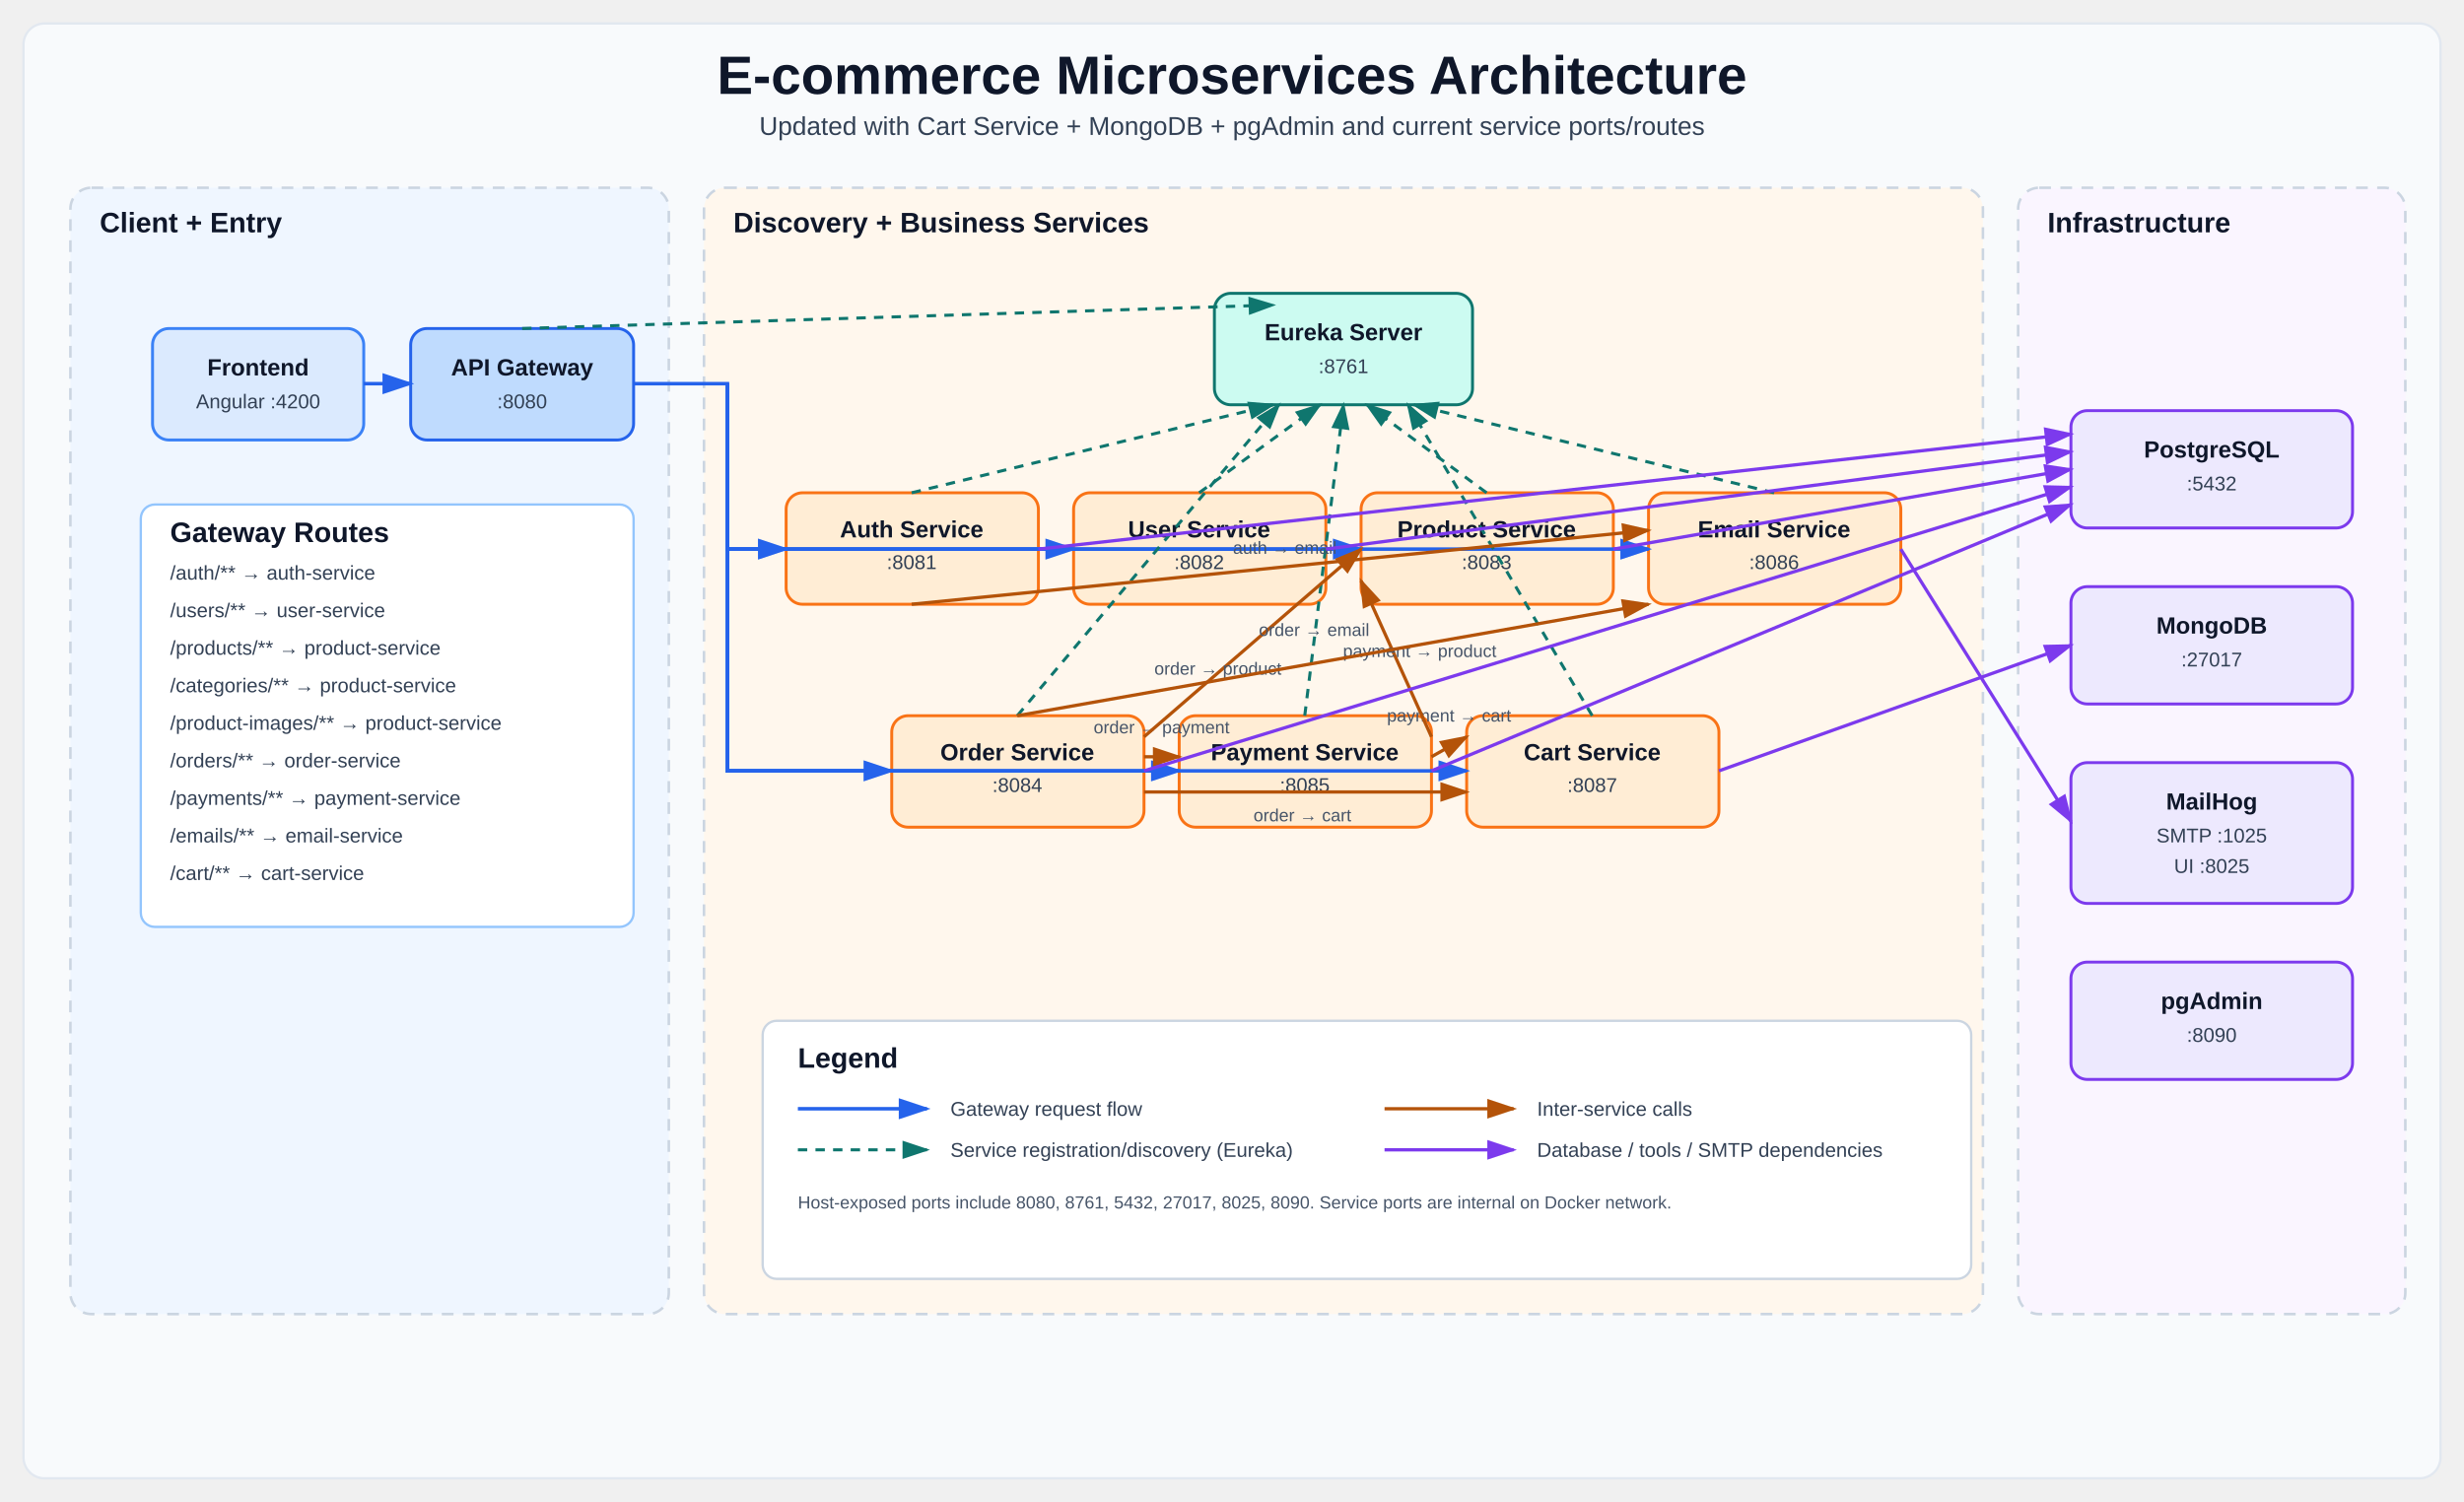
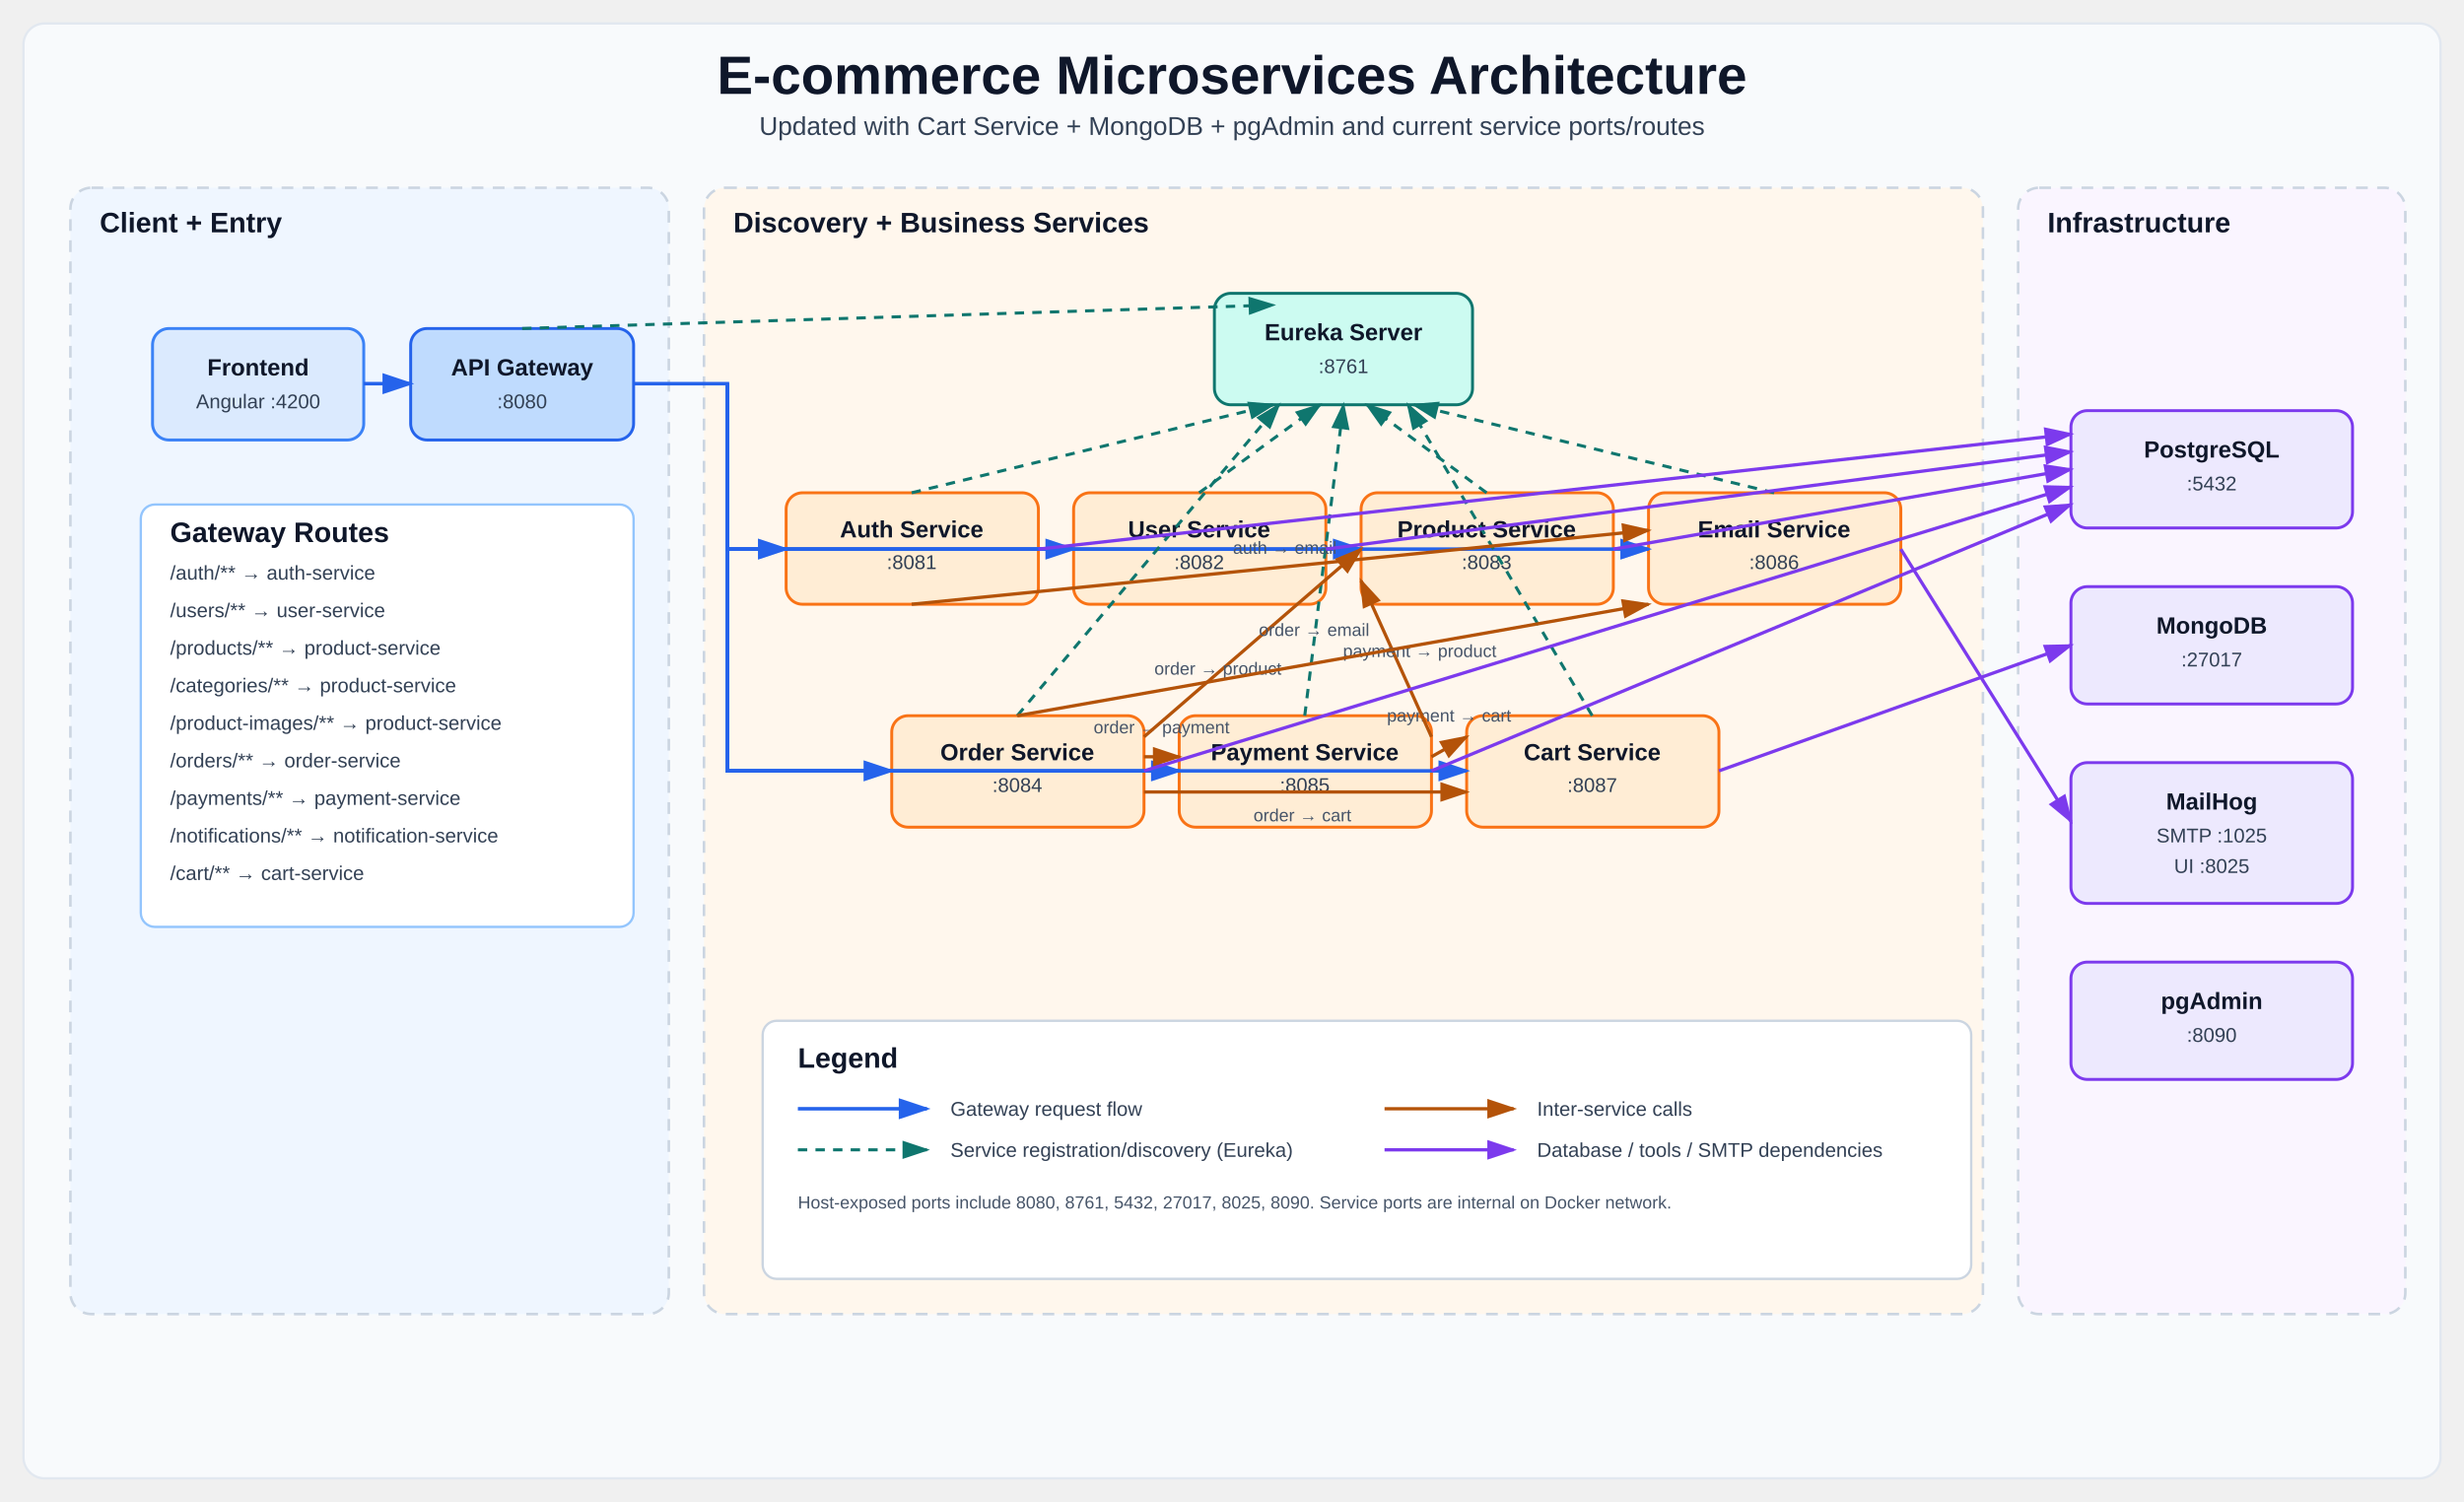
<svg xmlns="http://www.w3.org/2000/svg" width="2100" height="1280" viewBox="0 0 2100 1280">
  <defs>
    <style>
      .title { font: 700 46px Arial, sans-serif; fill: #0f172a; }
      .subtitle { font: 22px Arial, sans-serif; fill: #334155; }
      .section { font: 700 24px Arial, sans-serif; fill: #0f172a; }
      .label { font: 700 20px Arial, sans-serif; fill: #0f172a; }
      .meta { font: 17px Arial, sans-serif; fill: #334155; }
      .note { font: 15px Arial, sans-serif; fill: #475569; }
      .box { stroke-width: 2.5; rx: 14; ry: 14; }
      .lane { stroke: #cbd5e1; stroke-width: 2.2; stroke-dasharray: 10 8; rx: 18; ry: 18; }
      .route { stroke: #2563eb; stroke-width: 3; fill: none; marker-end: url(#arrowBlue); }
      .discovery { stroke: #0f766e; stroke-width: 2.6; fill: none; stroke-dasharray: 8 7; marker-end: url(#arrowTeal); }
      .interservice { stroke: #b45309; stroke-width: 2.8; fill: none; marker-end: url(#arrowOrange); }
      .infra { stroke: #7c3aed; stroke-width: 2.8; fill: none; marker-end: url(#arrowPurple); }
    </style>
    <marker id="arrowBlue" markerWidth="11" markerHeight="11" refX="8" refY="3" orient="auto" markerUnits="strokeWidth">
      <path d="M0,0 L0,6 L9,3 z" fill="#2563eb" />
    </marker>
    <marker id="arrowTeal" markerWidth="11" markerHeight="11" refX="8" refY="3" orient="auto" markerUnits="strokeWidth">
      <path d="M0,0 L0,6 L9,3 z" fill="#0f766e" />
    </marker>
    <marker id="arrowOrange" markerWidth="11" markerHeight="11" refX="8" refY="3" orient="auto" markerUnits="strokeWidth">
      <path d="M0,0 L0,6 L9,3 z" fill="#b45309" />
    </marker>
    <marker id="arrowPurple" markerWidth="11" markerHeight="11" refX="8" refY="3" orient="auto" markerUnits="strokeWidth">
      <path d="M0,0 L0,6 L9,3 z" fill="#7c3aed" />
    </marker>
  </defs>
  <rect x="20" y="20" width="2060" height="1240" fill="#f8fafc" stroke="#e2e8f0" stroke-width="2" rx="18" />
  <text x="1050" y="80" text-anchor="middle" class="title">E-commerce Microservices Architecture</text>
  <text x="1050" y="115" text-anchor="middle" class="subtitle">Updated with Cart Service + MongoDB + pgAdmin and current service ports/routes</text>
  <rect class="lane" x="60" y="160" width="510" height="960" fill="#eff6ff" />
  <text x="85" y="198" class="section">Client + Entry</text>
  <rect class="lane" x="600" y="160" width="1090" height="960" fill="#fff7ed" />
  <text x="625" y="198" class="section">Discovery + Business Services</text>
  <rect class="lane" x="1720" y="160" width="330" height="960" fill="#faf5ff" />
  <text x="1745" y="198" class="section">Infrastructure</text>
  <rect class="box" fill="#dbeafe" stroke="#3b82f6" x="130" y="280" width="180" height="95" />
  <text x="220" y="320" text-anchor="middle" class="label">Frontend</text>
  <text x="220" y="348" text-anchor="middle" class="meta">Angular :4200</text>
  <rect class="box" fill="#bfdbfe" stroke="#2563eb" x="350" y="280" width="190" height="95" />
  <text x="445" y="320" text-anchor="middle" class="label">API Gateway</text>
  <text x="445" y="348" text-anchor="middle" class="meta">:8080</text>
  <rect class="box" fill="#ccfbf1" stroke="#0f766e" x="1035" y="250" width="220" height="95" />
  <text x="1145" y="290" text-anchor="middle" class="label">Eureka Server</text>
  <text x="1145" y="318" text-anchor="middle" class="meta">:8761</text>
  <rect class="box" fill="#ffedd5" stroke="#f97316" x="670" y="420" width="215" height="95" />
  <text x="777" y="458" text-anchor="middle" class="label">Auth Service</text>
  <text x="777" y="485" text-anchor="middle" class="meta">:8081</text>
  <rect class="box" fill="#ffedd5" stroke="#f97316" x="915" y="420" width="215" height="95" />
  <text x="1022" y="458" text-anchor="middle" class="label">User Service</text>
  <text x="1022" y="485" text-anchor="middle" class="meta">:8082</text>
  <rect class="box" fill="#ffedd5" stroke="#f97316" x="1160" y="420" width="215" height="95" />
  <text x="1267" y="458" text-anchor="middle" class="label">Product Service</text>
  <text x="1267" y="485" text-anchor="middle" class="meta">:8083</text>
  <rect class="box" fill="#ffedd5" stroke="#f97316" x="1405" y="420" width="215" height="95" />
  <text x="1512" y="458" text-anchor="middle" class="label">Email Service</text>
  <text x="1512" y="485" text-anchor="middle" class="meta">:8086</text>
  <rect class="box" fill="#ffedd5" stroke="#f97316" x="760" y="610" width="215" height="95" />
  <text x="867" y="648" text-anchor="middle" class="label">Order Service</text>
  <text x="867" y="675" text-anchor="middle" class="meta">:8084</text>
  <rect class="box" fill="#ffedd5" stroke="#f97316" x="1005" y="610" width="215" height="95" />
  <text x="1112" y="648" text-anchor="middle" class="label">Payment Service</text>
  <text x="1112" y="675" text-anchor="middle" class="meta">:8085</text>
  <rect class="box" fill="#ffedd5" stroke="#f97316" x="1250" y="610" width="215" height="95" />
  <text x="1357" y="648" text-anchor="middle" class="label">Cart Service</text>
  <text x="1357" y="675" text-anchor="middle" class="meta">:8087</text>
  <rect class="box" fill="#ede9fe" stroke="#7c3aed" x="1765" y="350" width="240" height="100" />
  <text x="1885" y="390" text-anchor="middle" class="label">PostgreSQL</text>
  <text x="1885" y="418" text-anchor="middle" class="meta">:5432</text>
  <rect class="box" fill="#ede9fe" stroke="#7c3aed" x="1765" y="500" width="240" height="100" />
  <text x="1885" y="540" text-anchor="middle" class="label">MongoDB</text>
  <text x="1885" y="568" text-anchor="middle" class="meta">:27017</text>
  <rect class="box" fill="#ede9fe" stroke="#7c3aed" x="1765" y="650" width="240" height="120" />
  <text x="1885" y="690" text-anchor="middle" class="label">MailHog</text>
  <text x="1885" y="718" text-anchor="middle" class="meta">SMTP :1025</text>
  <text x="1885" y="744" text-anchor="middle" class="meta">UI :8025</text>
  <rect class="box" fill="#ede9fe" stroke="#7c3aed" x="1765" y="820" width="240" height="100" />
  <text x="1885" y="860" text-anchor="middle" class="label">pgAdmin</text>
  <text x="1885" y="888" text-anchor="middle" class="meta">:8090</text>
  <path class="route" d="M310 327 L350 327" />
  <path class="route" d="M540 327 L620 327 L620 468 L670 468" />
  <path class="route" d="M620 327 L620 468 L915 468" />
  <path class="route" d="M620 327 L620 468 L1160 468" />
  <path class="route" d="M620 327 L620 468 L1405 468" />
  <path class="route" d="M620 327 L620 657 L760 657" />
  <path class="route" d="M620 327 L620 657 L1005 657" />
  <path class="route" d="M620 327 L620 657 L1250 657" />
  <rect x="120" y="430" width="420" height="360" fill="#ffffff" stroke="#93c5fd" stroke-width="2" rx="12" />
  <text x="145" y="462" class="section">Gateway Routes</text>
  <text x="145" y="494" class="meta">/auth/**              → auth-service</text>
  <text x="145" y="526" class="meta">/users/**             → user-service</text>
  <text x="145" y="558" class="meta">/products/**          → product-service</text>
  <text x="145" y="590" class="meta">/categories/**        → product-service</text>
  <text x="145" y="622" class="meta">/product-images/**    → product-service</text>
  <text x="145" y="654" class="meta">/orders/**            → order-service</text>
  <text x="145" y="686" class="meta">/payments/**          → payment-service</text>
-   <text x="145" y="718" class="meta">/emails/**            → email-service</text>
+   <text x="145" y="718" class="meta">/notifications/**            → notification-service</text>
  <text x="145" y="750" class="meta">/cart/**              → cart-service</text>
  <path class="discovery" d="M445 280 L1085 260" />
  <path class="discovery" d="M777 420 L1085 345" />
  <path class="discovery" d="M1022 420 L1125 345" />
  <path class="discovery" d="M1267 420 L1165 345" />
  <path class="discovery" d="M1512 420 L1205 345" />
  <path class="discovery" d="M867 610 L1090 345" />
  <path class="discovery" d="M1112 610 L1145 345" />
  <path class="discovery" d="M1357 610 L1200 345" />
  <path class="interservice" d="M975 645 L1005 645" />
  <text x="990" y="625" text-anchor="middle" class="note">order → payment</text>
  <path class="interservice" d="M975 675 L1250 675" />
  <text x="1110" y="700" text-anchor="middle" class="note">order → cart</text>
  <path class="interservice" d="M1220 645 L1250 628" />
  <text x="1235" y="615" text-anchor="middle" class="note">payment → cart</text>
  <path class="interservice" d="M975 628 L1160 468" />
  <text x="1038" y="575" text-anchor="middle" class="note">order → product</text>
  <path class="interservice" d="M1220 628 L1160 495" />
  <text x="1210" y="560" text-anchor="middle" class="note">payment → product</text>
  <path class="interservice" d="M867 610 L1405 515" />
  <text x="1120" y="542" text-anchor="middle" class="note">order → email</text>
  <path class="interservice" d="M777 515 L1405 452" />
  <text x="1095" y="472" text-anchor="middle" class="note">auth → email</text>
  <path class="infra" d="M885 468 L1765 370" />
  <path class="infra" d="M1130 468 L1765 385" />
  <path class="infra" d="M1375 468 L1765 400" />
  <path class="infra" d="M975 657 L1765 415" />
  <path class="infra" d="M1220 657 L1765 430" />
  <path class="infra" d="M1465 657 L1765 550" />
  <path class="infra" d="M1620 468 L1765 700" />
  <rect x="650" y="870" width="1030" height="220" fill="#ffffff" stroke="#cbd5e1" stroke-width="2" rx="12" />
  <text x="680" y="910" class="section">Legend</text>
  <line x1="680" y1="945" x2="790" y2="945" class="route" />
  <text x="810" y="951" class="meta">Gateway request flow</text>
  <line x1="680" y1="980" x2="790" y2="980" class="discovery" />
  <text x="810" y="986" class="meta">Service registration/discovery (Eureka)</text>
  <line x1="1180" y1="945" x2="1290" y2="945" class="interservice" />
  <text x="1310" y="951" class="meta">Inter-service calls</text>
  <line x1="1180" y1="980" x2="1290" y2="980" class="infra" />
  <text x="1310" y="986" class="meta">Database / tools / SMTP dependencies</text>
  <text x="680" y="1030" class="note">Host-exposed ports include 8080, 8761, 5432, 27017, 8025, 8090. Service ports are internal on Docker network.</text>
</svg>
